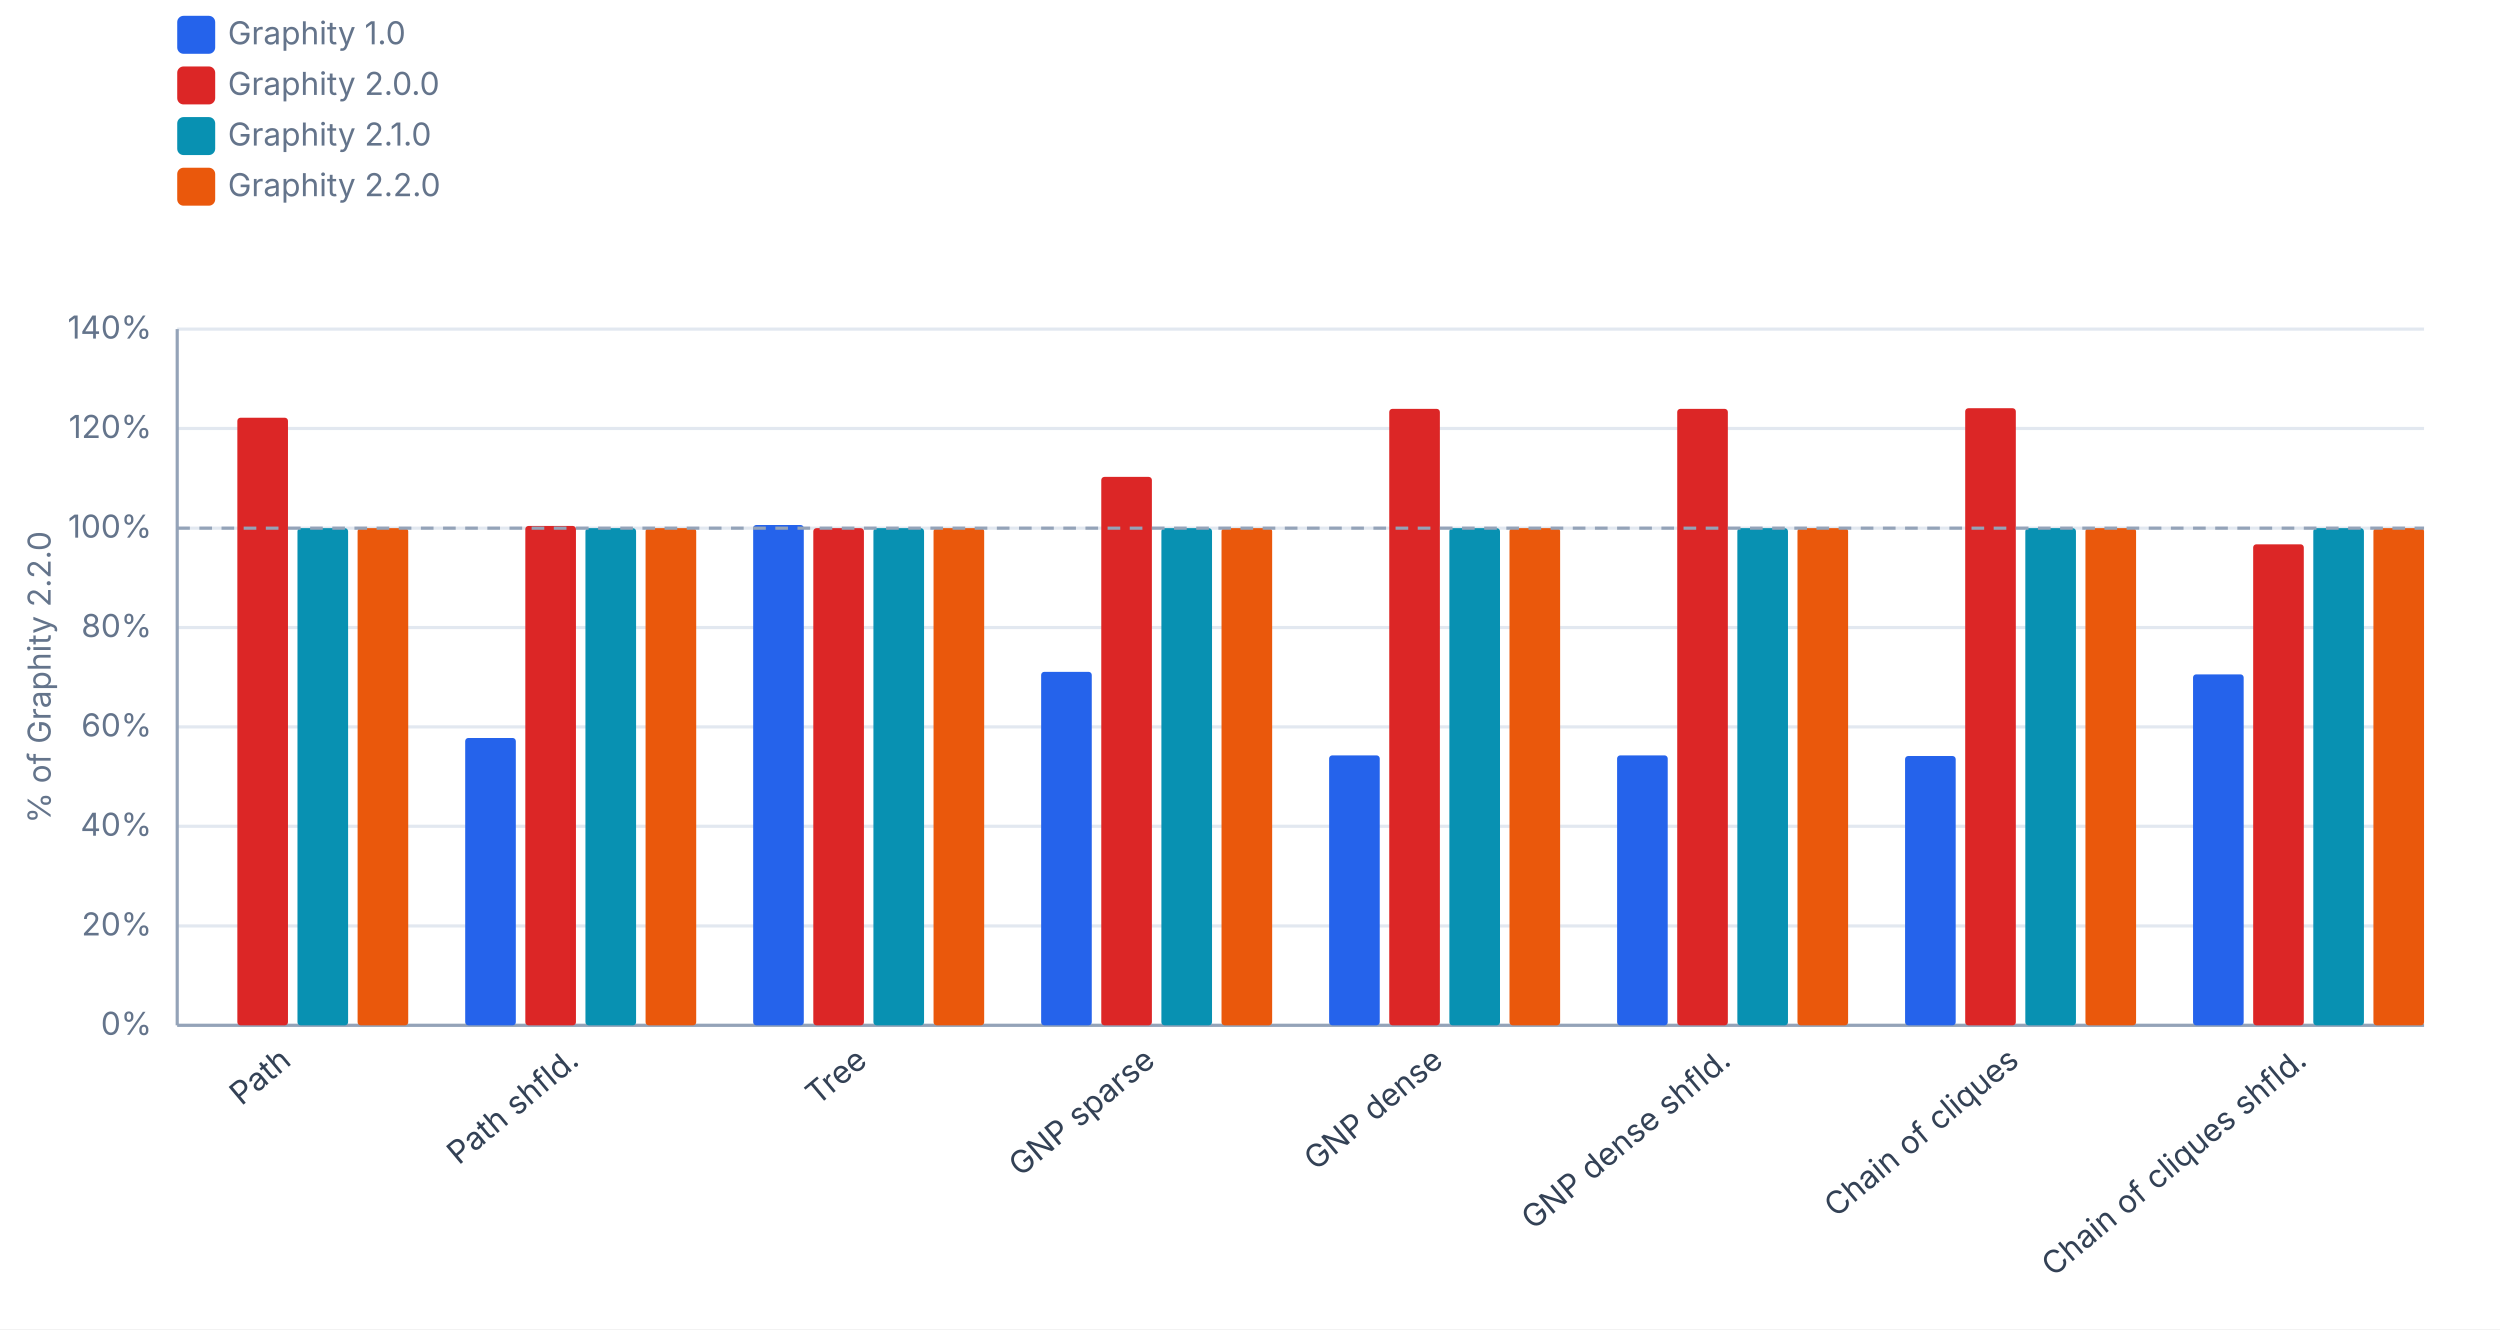
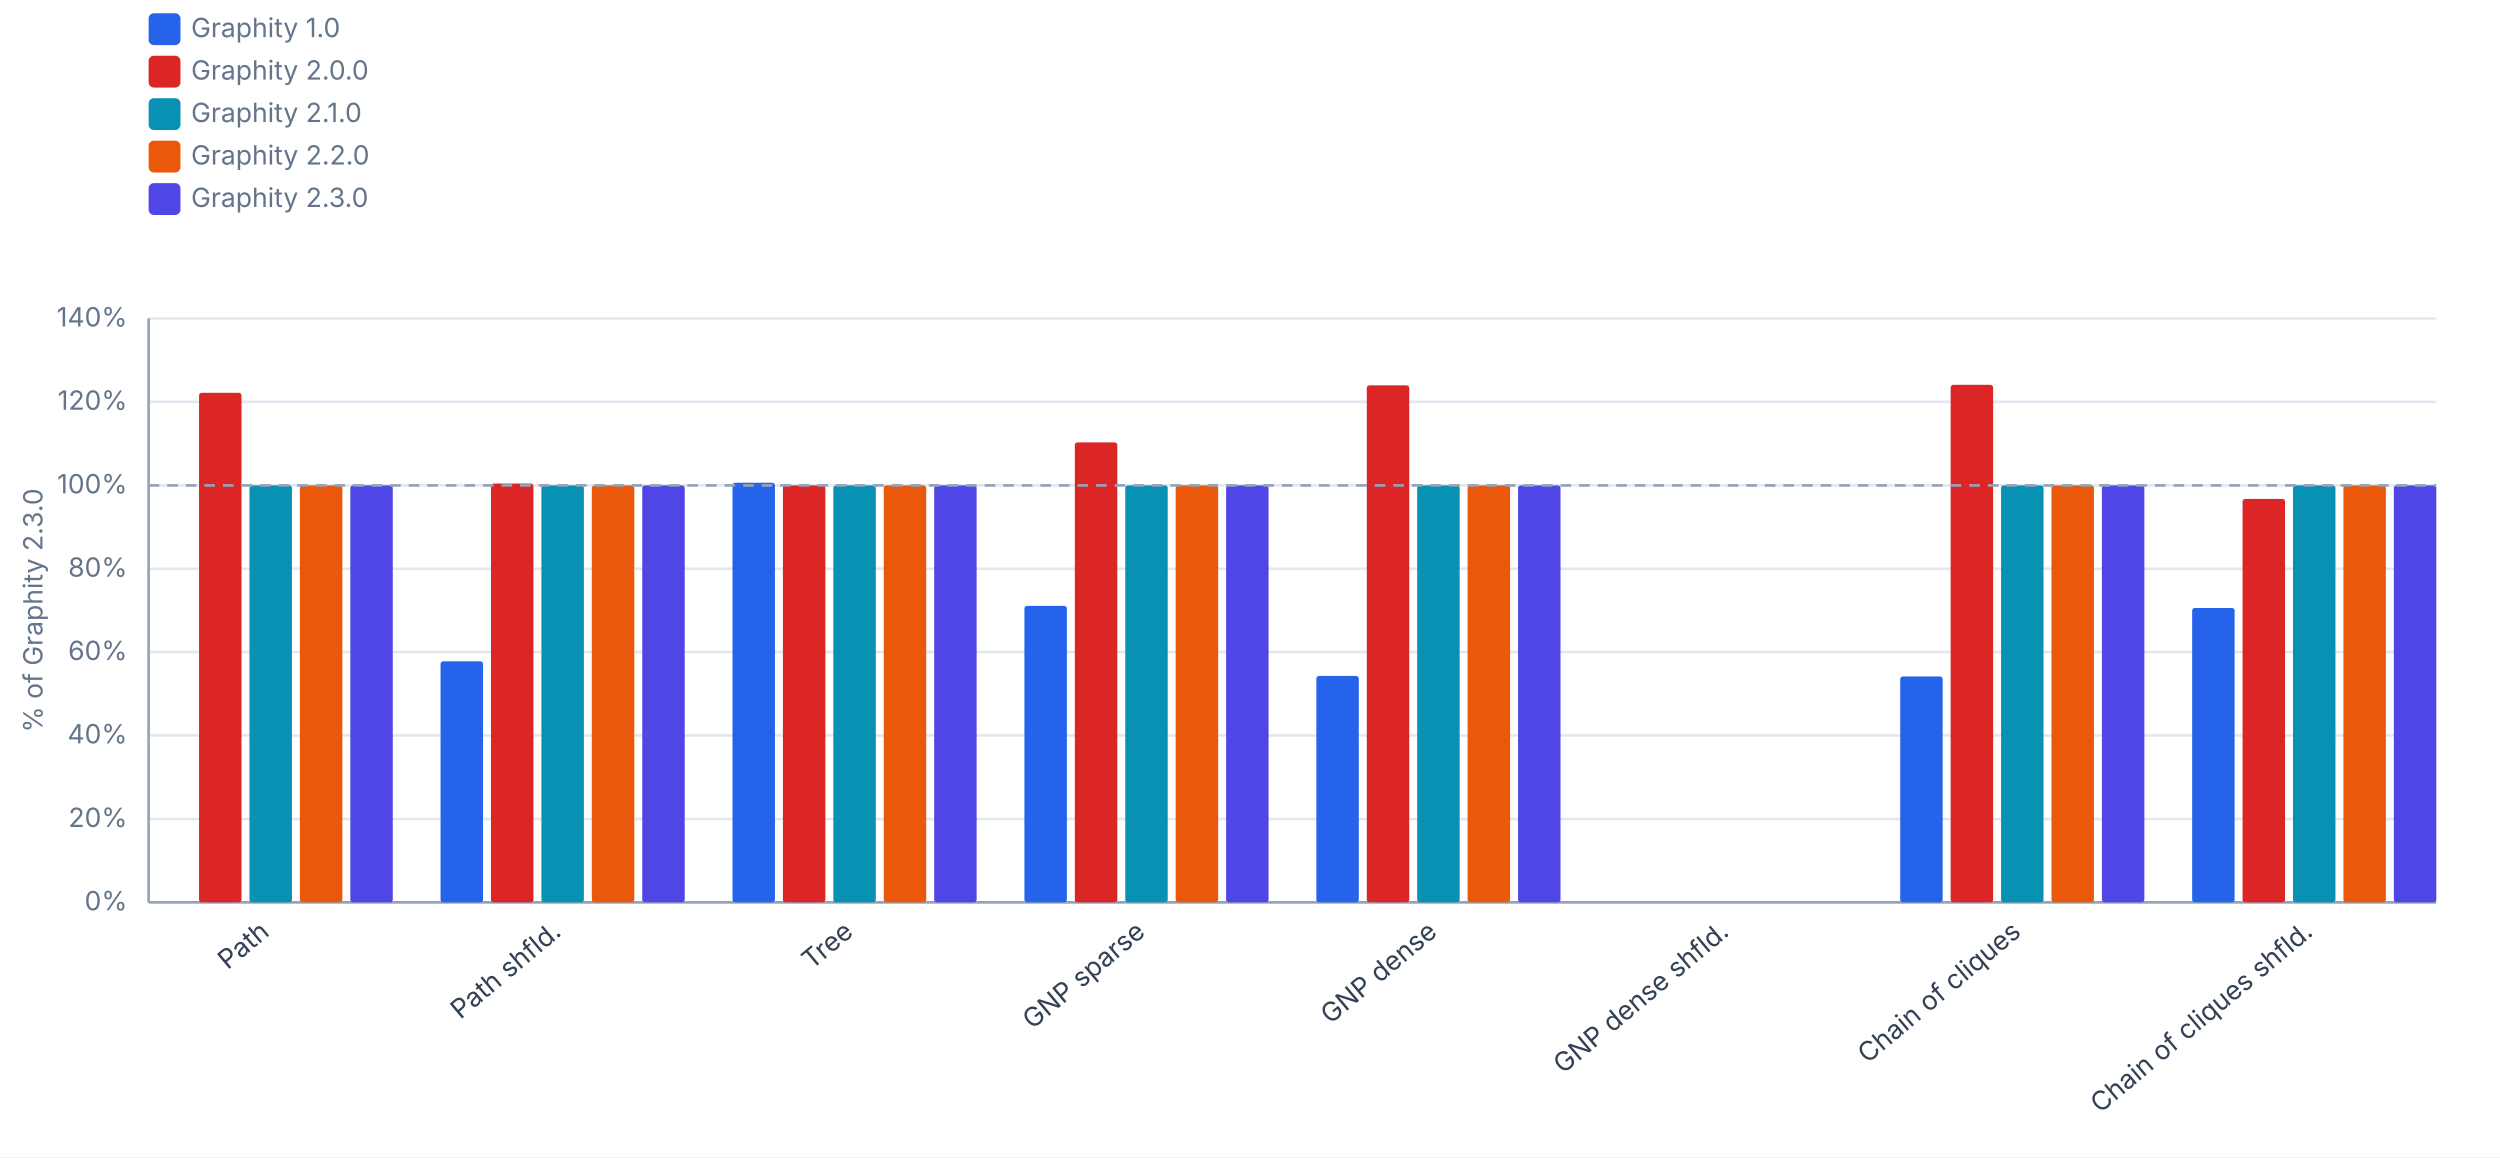
- <svg xmlns="http://www.w3.org/2000/svg" width="790" height="420" viewBox="0 0 790 420" role="img">
+ <svg xmlns="http://www.w3.org/2000/svg" width="942" height="436" viewBox="0 0 942 436" role="img">
  <style>text{font-family:ui-sans-serif,system-ui,-apple-system,Segoe UI,sans-serif;font-size:11px;fill:#334155}.axis{stroke:#94a3b8;stroke-width:1;fill:none}.grid{stroke:#e2e8f0;stroke-width:1}.ylabel{fill:#64748b;font-size:10px}.tick{fill:#64748b;font-size:10px}.xlabel{font-size:10px}</style>
-   <rect x="0" y="0" width="790" height="420" fill="#ffffff" />
+   <rect x="0" y="0" width="942" height="436" fill="#ffffff" />
  <rect x="56" y="5" width="12" height="12" rx="2" fill="#2563eb" />
  <text x="72" y="14" class="tick">Graphity 1.0</text>
  <rect x="56" y="21" width="12" height="12" rx="2" fill="#dc2626" />
  <text x="72" y="30" class="tick">Graphity 2.0.0</text>
  <rect x="56" y="37" width="12" height="12" rx="2" fill="#0891b2" />
  <text x="72" y="46" class="tick">Graphity 2.1.0</text>
  <rect x="56" y="53" width="12" height="12" rx="2" fill="#ea580c" />
  <text x="72" y="62" class="tick">Graphity 2.2.0</text>
-   <line class="grid" x1="56" y1="324.0" x2="766" y2="324.0" />
-   <text class="tick" x="48" y="327.0" text-anchor="end">0%</text>
-   <line class="grid" x1="56" y1="292.6" x2="766" y2="292.6" />
-   <text class="tick" x="48" y="295.6" text-anchor="end">20%</text>
-   <line class="grid" x1="56" y1="261.1" x2="766" y2="261.1" />
-   <text class="tick" x="48" y="264.1" text-anchor="end">40%</text>
-   <line class="grid" x1="56" y1="229.7" x2="766" y2="229.7" />
-   <text class="tick" x="48" y="232.7" text-anchor="end">60%</text>
-   <line class="grid" x1="56" y1="198.3" x2="766" y2="198.3" />
-   <text class="tick" x="48" y="201.3" text-anchor="end">80%</text>
-   <line class="grid" x1="56" y1="166.9" x2="766" y2="166.9" />
-   <text class="tick" x="48" y="169.9" text-anchor="end">100%</text>
-   <line class="grid" x1="56" y1="135.4" x2="766" y2="135.4" />
-   <text class="tick" x="48" y="138.4" text-anchor="end">120%</text>
-   <line class="grid" x1="56" y1="104.0" x2="766" y2="104.0" />
-   <text class="tick" x="48" y="107.0" text-anchor="end">140%</text>
-   <line class="axis" x1="56" y1="104" x2="56" y2="324" />
-   <line class="axis" x1="56" y1="324" x2="766" y2="324" />
-   <text class="ylabel" x="16" y="214.0" text-anchor="middle" transform="rotate(-90 16 214.0)">% of Graphity 2.2.0</text>
-   <text class="xlabel" x="92.5" y="336.0" text-anchor="end" transform="rotate(-40 92.5 336.0)">Path</text>
-   <rect x="75.0" y="132.0" width="16" height="192.0" fill="#dc2626" rx="1" />
-   <rect x="94.0" y="166.9" width="16" height="157.1" fill="#0891b2" rx="1" />
-   <rect x="113.0" y="166.9" width="16" height="157.1" fill="#ea580c" rx="1" />
-   <text class="xlabel" x="183.5" y="336.0" text-anchor="end" transform="rotate(-40 183.5 336.0)">Path shfld.</text>
-   <rect x="147.0" y="233.2" width="16" height="90.8" fill="#2563eb" rx="1" />
-   <rect x="166.0" y="166.2" width="16" height="157.8" fill="#dc2626" rx="1" />
-   <rect x="185.0" y="166.9" width="16" height="157.1" fill="#0891b2" rx="1" />
-   <rect x="204.0" y="166.9" width="16" height="157.1" fill="#ea580c" rx="1" />
-   <text class="xlabel" x="274.5" y="336.0" text-anchor="end" transform="rotate(-40 274.5 336.0)">Tree</text>
-   <rect x="238.0" y="165.9" width="16" height="158.1" fill="#2563eb" rx="1" />
-   <rect x="257.0" y="166.9" width="16" height="157.1" fill="#dc2626" rx="1" />
-   <rect x="276.0" y="166.9" width="16" height="157.1" fill="#0891b2" rx="1" />
-   <rect x="295.0" y="166.9" width="16" height="157.1" fill="#ea580c" rx="1" />
-   <text class="xlabel" x="365.5" y="336.0" text-anchor="end" transform="rotate(-40 365.5 336.0)">GNP sparse</text>
-   <rect x="329.0" y="212.3" width="16" height="111.7" fill="#2563eb" rx="1" />
-   <rect x="348.0" y="150.7" width="16" height="173.3" fill="#dc2626" rx="1" />
-   <rect x="367.0" y="166.9" width="16" height="157.1" fill="#0891b2" rx="1" />
-   <rect x="386.0" y="166.9" width="16" height="157.1" fill="#ea580c" rx="1" />
-   <text class="xlabel" x="456.5" y="336.0" text-anchor="end" transform="rotate(-40 456.5 336.0)">GNP dense</text>
-   <rect x="420.0" y="238.7" width="16" height="85.3" fill="#2563eb" rx="1" />
-   <rect x="439.0" y="129.2" width="16" height="194.8" fill="#dc2626" rx="1" />
-   <rect x="458.0" y="166.9" width="16" height="157.1" fill="#0891b2" rx="1" />
-   <rect x="477.0" y="166.9" width="16" height="157.1" fill="#ea580c" rx="1" />
-   <text class="xlabel" x="547.5" y="336.0" text-anchor="end" transform="rotate(-40 547.5 336.0)">GNP dense shfld.</text>
-   <rect x="511.0" y="238.7" width="16" height="85.3" fill="#2563eb" rx="1" />
-   <rect x="530.0" y="129.2" width="16" height="194.8" fill="#dc2626" rx="1" />
-   <rect x="549.0" y="166.9" width="16" height="157.1" fill="#0891b2" rx="1" />
-   <rect x="568.0" y="166.9" width="16" height="157.1" fill="#ea580c" rx="1" />
-   <text class="xlabel" x="638.5" y="336.0" text-anchor="end" transform="rotate(-40 638.5 336.0)">Chain of cliques</text>
-   <rect x="602.0" y="238.9" width="16" height="85.1" fill="#2563eb" rx="1" />
-   <rect x="621.0" y="129.0" width="16" height="195.0" fill="#dc2626" rx="1" />
-   <rect x="640.0" y="166.9" width="16" height="157.1" fill="#0891b2" rx="1" />
-   <rect x="659.0" y="166.9" width="16" height="157.1" fill="#ea580c" rx="1" />
-   <text class="xlabel" x="729.5" y="336.0" text-anchor="end" transform="rotate(-40 729.5 336.0)">Chain of cliques shfld.</text>
-   <rect x="693.0" y="213.1" width="16" height="110.9" fill="#2563eb" rx="1" />
-   <rect x="712.0" y="172.0" width="16" height="152.0" fill="#dc2626" rx="1" />
-   <rect x="731.0" y="166.9" width="16" height="157.1" fill="#0891b2" rx="1" />
-   <rect x="750.0" y="166.9" width="16" height="157.1" fill="#ea580c" rx="1" />
-   <line x1="56" y1="166.9" x2="766" y2="166.9" stroke="#94a3b8" stroke-width="1" stroke-dasharray="4 3" />
+   <rect x="56" y="69" width="12" height="12" rx="2" fill="#4f46e5" />
+   <text x="72" y="78" class="tick">Graphity 2.3.0</text>
+   <line class="grid" x1="56" y1="340.0" x2="918" y2="340.0" />
+   <text class="tick" x="48" y="343.0" text-anchor="end">0%</text>
+   <line class="grid" x1="56" y1="308.6" x2="918" y2="308.6" />
+   <text class="tick" x="48" y="311.6" text-anchor="end">20%</text>
+   <line class="grid" x1="56" y1="277.1" x2="918" y2="277.1" />
+   <text class="tick" x="48" y="280.1" text-anchor="end">40%</text>
+   <line class="grid" x1="56" y1="245.7" x2="918" y2="245.7" />
+   <text class="tick" x="48" y="248.7" text-anchor="end">60%</text>
+   <line class="grid" x1="56" y1="214.3" x2="918" y2="214.3" />
+   <text class="tick" x="48" y="217.3" text-anchor="end">80%</text>
+   <line class="grid" x1="56" y1="182.9" x2="918" y2="182.9" />
+   <text class="tick" x="48" y="185.9" text-anchor="end">100%</text>
+   <line class="grid" x1="56" y1="151.4" x2="918" y2="151.4" />
+   <text class="tick" x="48" y="154.4" text-anchor="end">120%</text>
+   <line class="grid" x1="56" y1="120.0" x2="918" y2="120.0" />
+   <text class="tick" x="48" y="123.0" text-anchor="end">140%</text>
+   <line class="axis" x1="56" y1="120" x2="56" y2="340" />
+   <line class="axis" x1="56" y1="340" x2="918" y2="340" />
+   <text class="ylabel" x="16" y="230.0" text-anchor="middle" transform="rotate(-90 16 230.0)">% of Graphity 2.3.0</text>
+   <text class="xlabel" x="102.0" y="352.0" text-anchor="end" transform="rotate(-40 102.0 352.0)">Path</text>
+   <rect x="75.0" y="148.0" width="16" height="192.0" fill="#dc2626" rx="1" />
+   <rect x="94.0" y="182.9" width="16" height="157.1" fill="#0891b2" rx="1" />
+   <rect x="113.0" y="182.9" width="16" height="157.1" fill="#ea580c" rx="1" />
+   <rect x="132.0" y="182.9" width="16" height="157.1" fill="#4f46e5" rx="1" />
+   <text class="xlabel" x="212.0" y="352.0" text-anchor="end" transform="rotate(-40 212.0 352.0)">Path shfld.</text>
+   <rect x="166.0" y="249.2" width="16" height="90.8" fill="#2563eb" rx="1" />
+   <rect x="185.0" y="182.2" width="16" height="157.8" fill="#dc2626" rx="1" />
+   <rect x="204.0" y="182.9" width="16" height="157.1" fill="#0891b2" rx="1" />
+   <rect x="223.0" y="182.9" width="16" height="157.1" fill="#ea580c" rx="1" />
+   <rect x="242.0" y="182.9" width="16" height="157.1" fill="#4f46e5" rx="1" />
+   <text class="xlabel" x="322.0" y="352.0" text-anchor="end" transform="rotate(-40 322.0 352.0)">Tree</text>
+   <rect x="276.0" y="181.9" width="16" height="158.1" fill="#2563eb" rx="1" />
+   <rect x="295.0" y="182.9" width="16" height="157.1" fill="#dc2626" rx="1" />
+   <rect x="314.0" y="182.9" width="16" height="157.1" fill="#0891b2" rx="1" />
+   <rect x="333.0" y="182.9" width="16" height="157.1" fill="#ea580c" rx="1" />
+   <rect x="352.0" y="182.9" width="16" height="157.1" fill="#4f46e5" rx="1" />
+   <text class="xlabel" x="432.0" y="352.0" text-anchor="end" transform="rotate(-40 432.0 352.0)">GNP sparse</text>
+   <rect x="386.0" y="228.3" width="16" height="111.7" fill="#2563eb" rx="1" />
+   <rect x="405.0" y="166.7" width="16" height="173.3" fill="#dc2626" rx="1" />
+   <rect x="424.0" y="182.9" width="16" height="157.1" fill="#0891b2" rx="1" />
+   <rect x="443.0" y="182.9" width="16" height="157.1" fill="#ea580c" rx="1" />
+   <rect x="462.0" y="182.9" width="16" height="157.1" fill="#4f46e5" rx="1" />
+   <text class="xlabel" x="542.0" y="352.0" text-anchor="end" transform="rotate(-40 542.0 352.0)">GNP dense</text>
+   <rect x="496.0" y="254.7" width="16" height="85.3" fill="#2563eb" rx="1" />
+   <rect x="515.0" y="145.2" width="16" height="194.8" fill="#dc2626" rx="1" />
+   <rect x="534.0" y="182.9" width="16" height="157.1" fill="#0891b2" rx="1" />
+   <rect x="553.0" y="182.9" width="16" height="157.1" fill="#ea580c" rx="1" />
+   <rect x="572.0" y="182.9" width="16" height="157.1" fill="#4f46e5" rx="1" />
+   <text class="xlabel" x="652.0" y="352.0" text-anchor="end" transform="rotate(-40 652.0 352.0)">GNP dense shfld.</text>
+   <text class="xlabel" x="762.0" y="352.0" text-anchor="end" transform="rotate(-40 762.0 352.0)">Chain of cliques</text>
+   <rect x="716.0" y="254.9" width="16" height="85.1" fill="#2563eb" rx="1" />
+   <rect x="735.0" y="145.0" width="16" height="195.0" fill="#dc2626" rx="1" />
+   <rect x="754.0" y="182.9" width="16" height="157.1" fill="#0891b2" rx="1" />
+   <rect x="773.0" y="182.9" width="16" height="157.1" fill="#ea580c" rx="1" />
+   <rect x="792.0" y="182.9" width="16" height="157.1" fill="#4f46e5" rx="1" />
+   <text class="xlabel" x="872.0" y="352.0" text-anchor="end" transform="rotate(-40 872.0 352.0)">Chain of cliques shfld.</text>
+   <rect x="826.0" y="229.1" width="16" height="110.9" fill="#2563eb" rx="1" />
+   <rect x="845.0" y="188.0" width="16" height="152.0" fill="#dc2626" rx="1" />
+   <rect x="864.0" y="182.9" width="16" height="157.1" fill="#0891b2" rx="1" />
+   <rect x="883.0" y="182.9" width="16" height="157.1" fill="#ea580c" rx="1" />
+   <rect x="902.0" y="182.9" width="16" height="157.1" fill="#4f46e5" rx="1" />
+   <line x1="56" y1="182.9" x2="918" y2="182.9" stroke="#94a3b8" stroke-width="1" stroke-dasharray="4 3" />
</svg>
